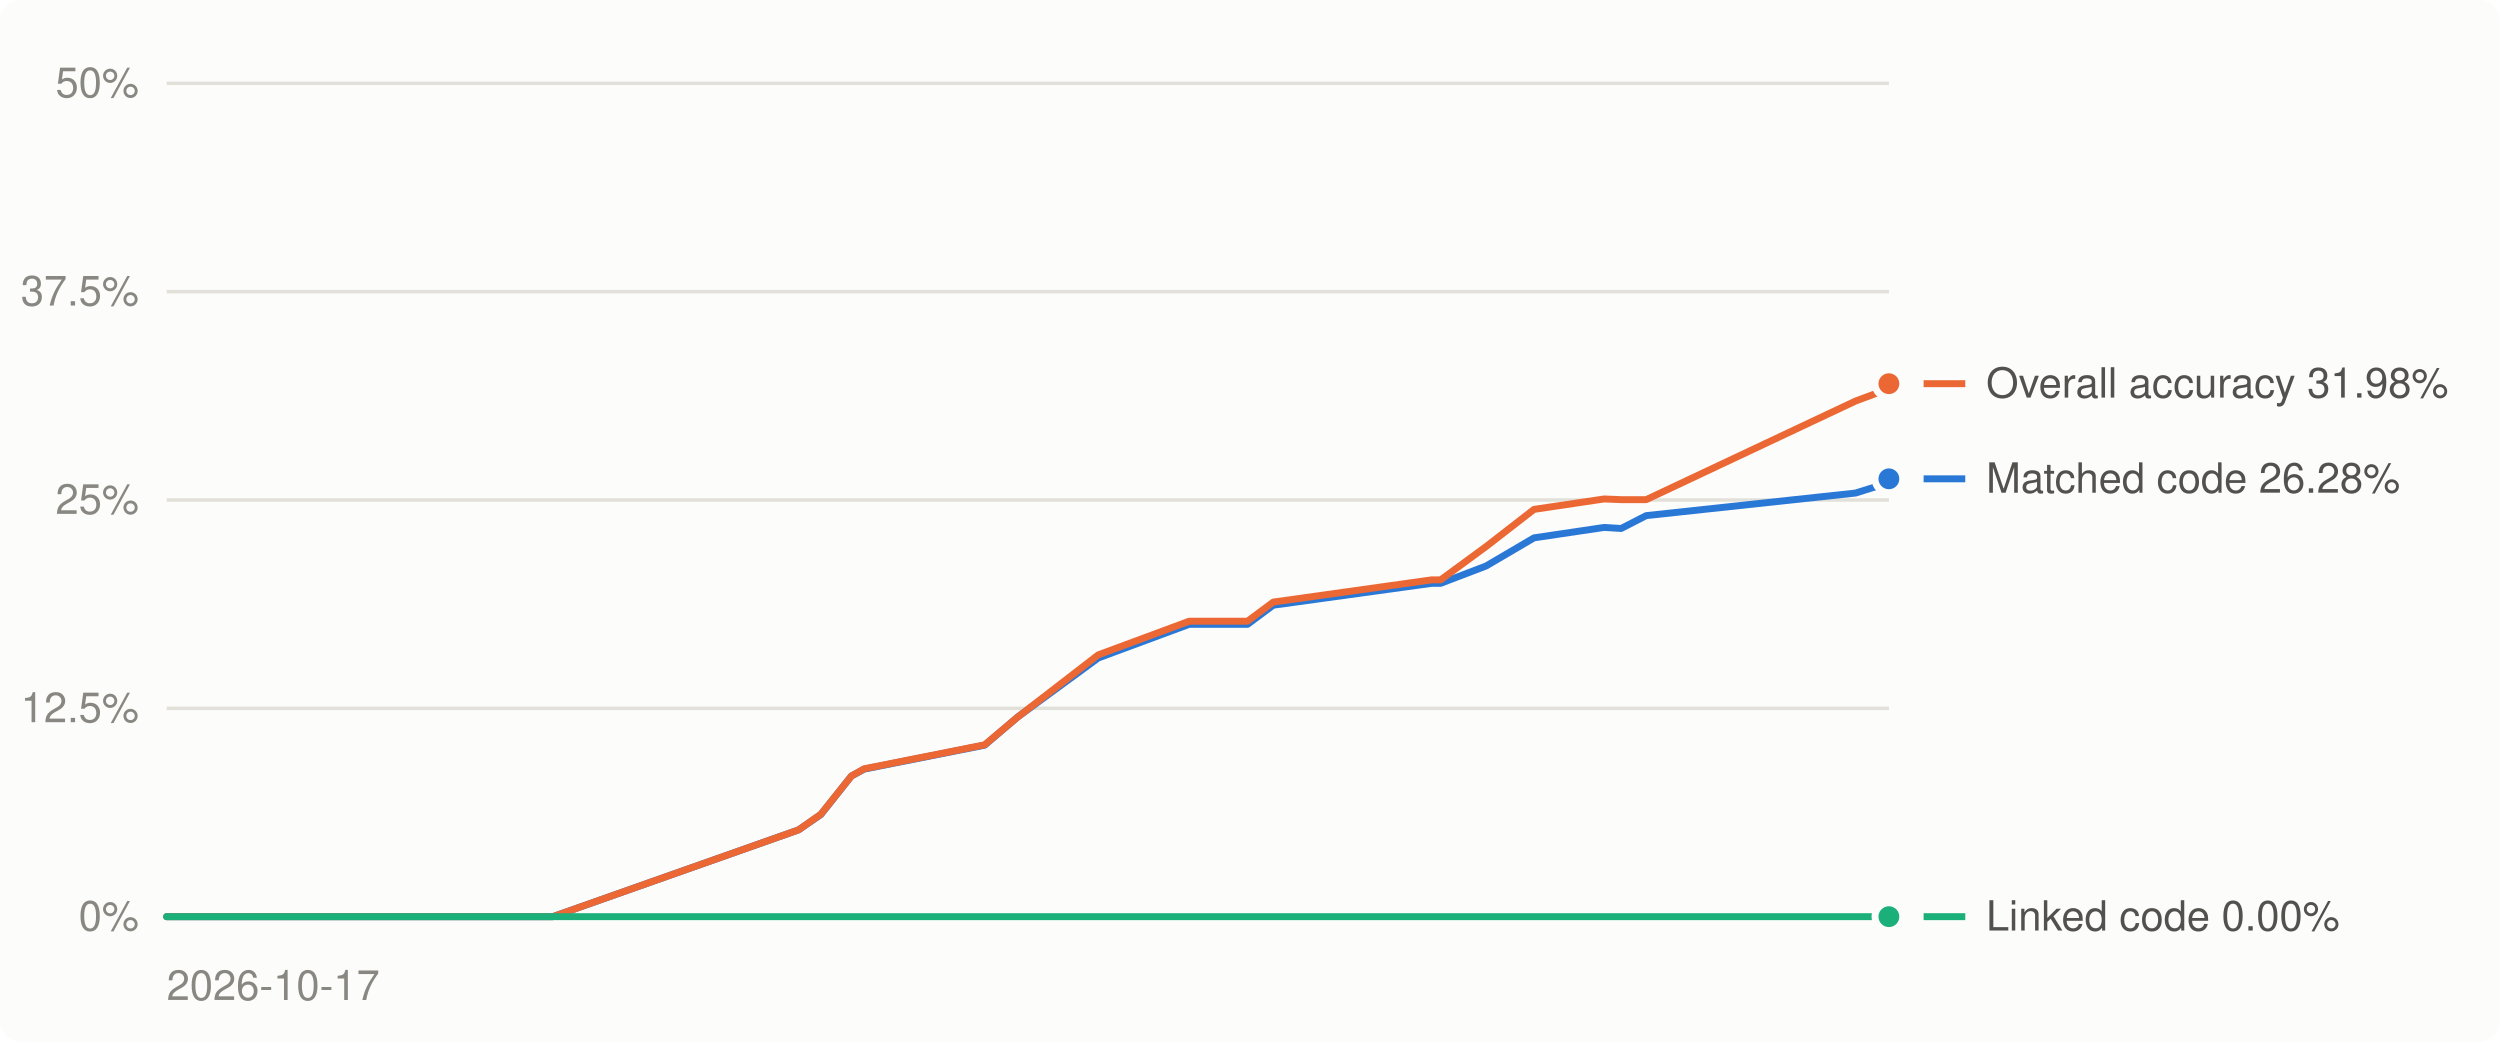
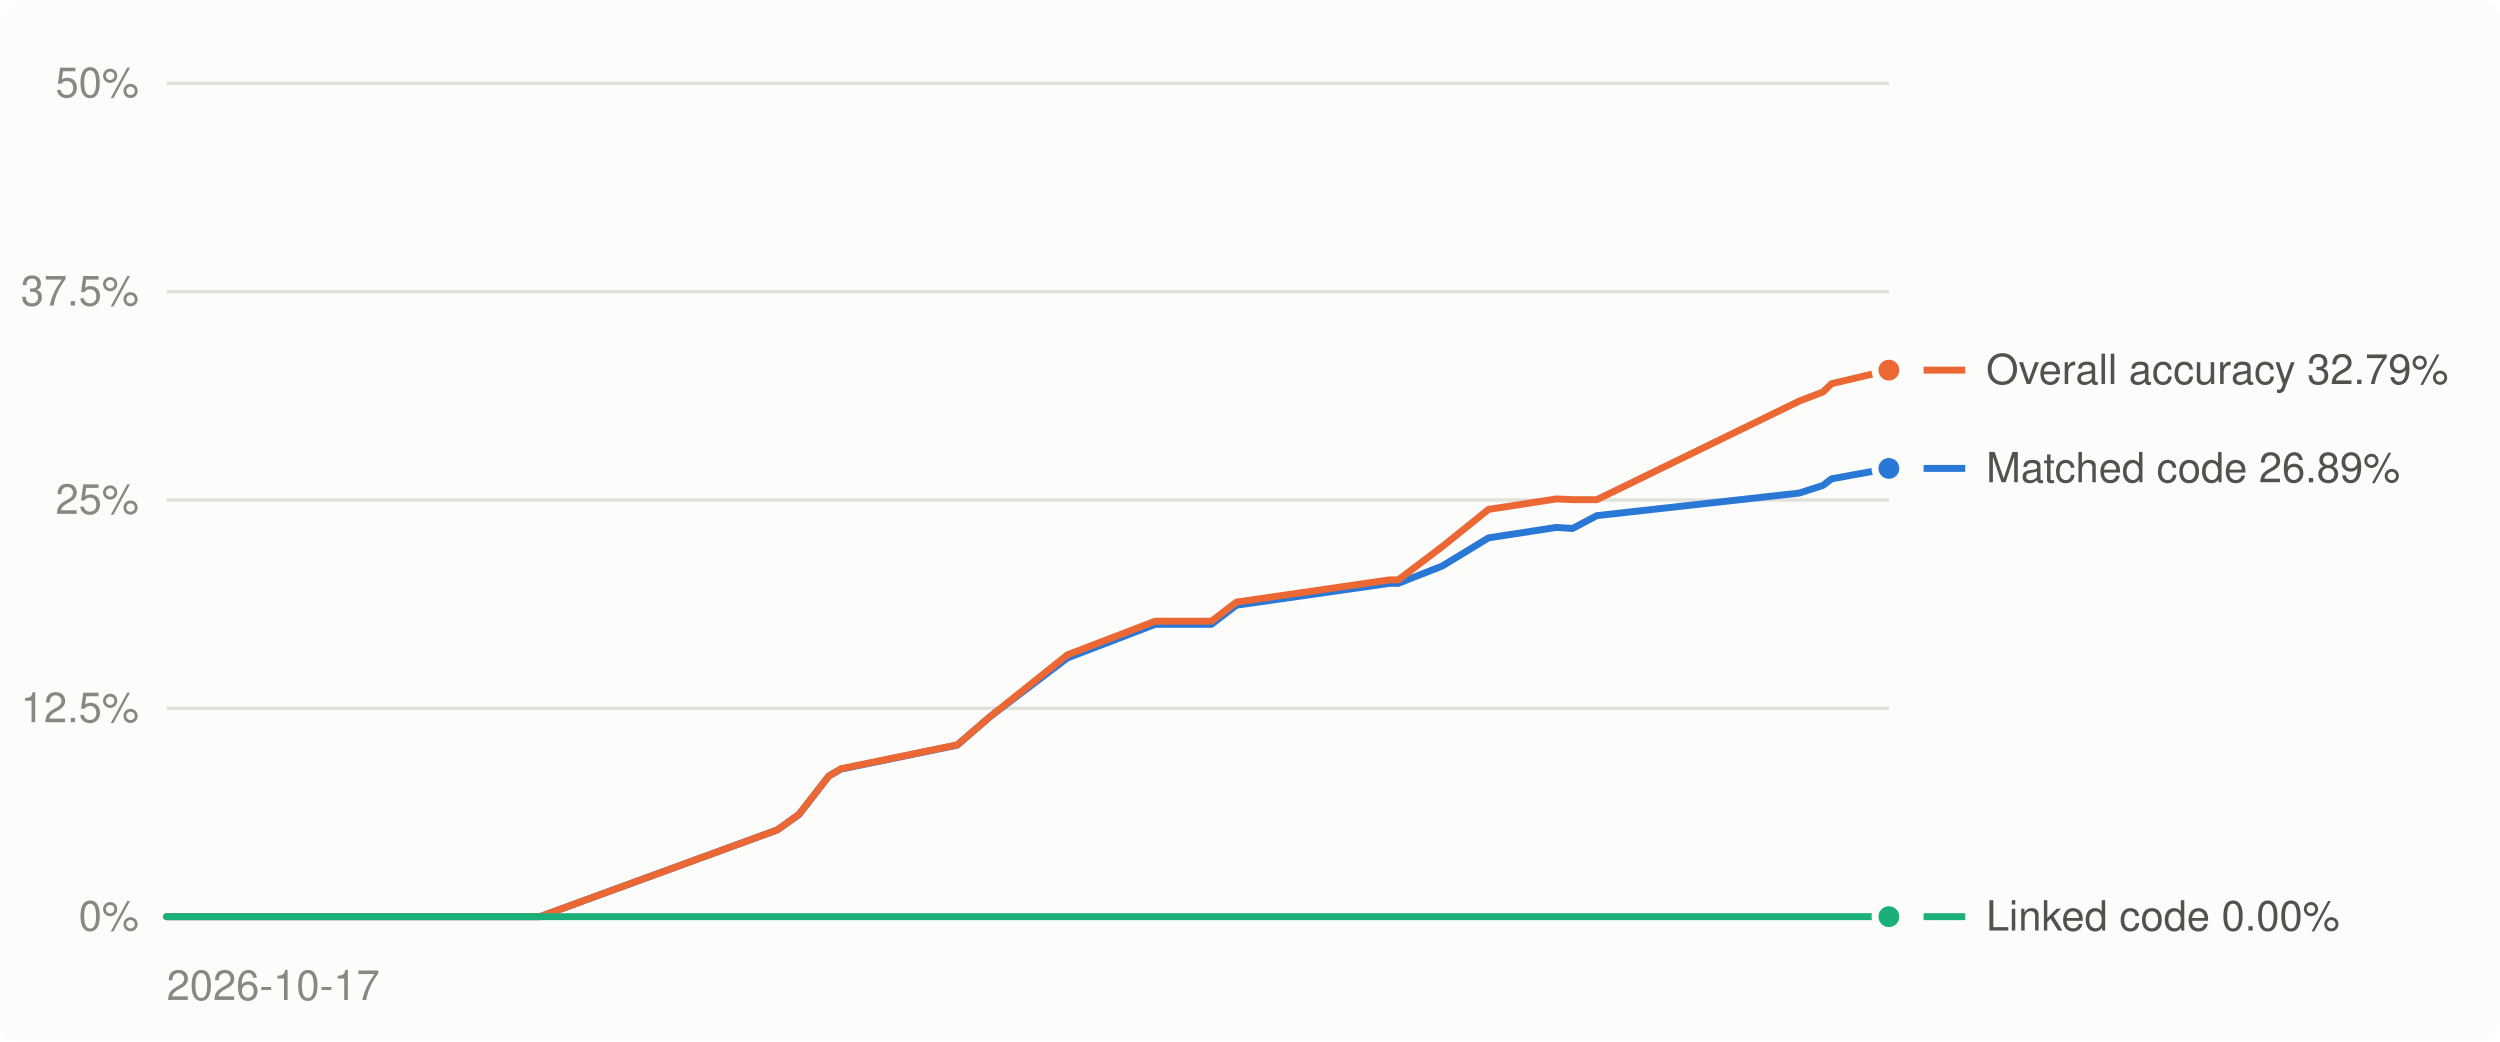
<svg xmlns="http://www.w3.org/2000/svg" viewBox="0 0 720 300" width="720" height="300" role="img" aria-label="Decompilation progress over time">
  <style>
.bg{fill:#fcfcfb}.grid{stroke:#e1e0d9}.muted{fill:#898781}.lbl{fill:#52514e}.ln0{stroke:#2a78d6}.dot0{fill:#2a78d6;stroke:#fcfcfb}.ln1{stroke:#eb6834}.dot1{fill:#eb6834;stroke:#fcfcfb}.ln2{stroke:#1baf7a}.dot2{fill:#1baf7a;stroke:#fcfcfb}
@media (prefers-color-scheme: dark){.bg{fill:#1a1a19}.grid{stroke:#2c2c2a}.muted{fill:#898781}.lbl{fill:#c3c2b7}.ln0{stroke:#3987e5}.dot0{fill:#3987e5;stroke:#1a1a19}.ln1{stroke:#d95926}.dot1{fill:#d95926;stroke:#1a1a19}.ln2{stroke:#199e70}.dot2{fill:#199e70;stroke:#1a1a19}}
text{font:12px -apple-system,BlinkMacSystemFont,'Segoe UI',Helvetica,Arial,sans-serif}
</style>
  <rect class="bg" width="720" height="300" rx="6" />
  <line x1="48" x2="544" y1="264.0" y2="264.0" class="grid" stroke-width="1" />
  <text x="40" y="268.0" class="muted" text-anchor="end">0%</text>
  <line x1="48" x2="544" y1="204.0" y2="204.0" class="grid" stroke-width="1" />
  <text x="40" y="208.0" class="muted" text-anchor="end">12.5%</text>
  <line x1="48" x2="544" y1="144.0" y2="144.0" class="grid" stroke-width="1" />
  <text x="40" y="148.0" class="muted" text-anchor="end">25%</text>
  <line x1="48" x2="544" y1="84.0" y2="84.0" class="grid" stroke-width="1" />
  <text x="40" y="88.0" class="muted" text-anchor="end">37.5%</text>
  <line x1="48" x2="544" y1="24.0" y2="24.0" class="grid" stroke-width="1" />
  <text x="40" y="28.0" class="muted" text-anchor="end">50%</text>
  <text class="muted" x="48.0" y="288" text-anchor="start">2026-10-17</text>
-   <polyline points="48.0,264.0 159.2,264.0 230.0,239.0 236.4,234.6 245.2,223.5 248.9,221.5 283.6,214.6 293.1,206.5 316.3,189.5 342.5,179.8 359.3,179.8 366.7,174.3 412.3,168.0 414.9,168.0 428.0,163.0 441.8,154.9 462.0,151.9 466.9,152.2 474.1,148.5 534.4,142.0 541.4,139.8 544.0,137.9" fill="none" class="ln0" stroke-width="2" stroke-linejoin="round" stroke-linecap="round" />
-   <polyline points="48.0,264.0 159.2,264.0 230.0,239.0 236.4,234.5 245.2,223.5 248.9,221.4 283.6,214.5 293.1,206.5 316.3,188.6 342.5,178.9 359.3,178.9 366.7,173.4 412.3,167.0 414.9,167.0 428.0,157.4 441.8,146.7 462.0,143.7 466.9,143.9 474.1,143.9 534.4,115.5 541.4,112.9 544.0,110.5" fill="none" class="ln1" stroke-width="2" stroke-linejoin="round" stroke-linecap="round" />
-   <polyline points="48.0,264.0 159.2,264.0 230.0,264.0 236.4,264.0 245.2,264.0 248.9,264.0 283.6,264.0 293.1,264.0 316.3,264.0 342.5,264.0 359.3,264.0 366.7,264.0 412.3,264.0 414.9,264.0 428.0,264.0 441.8,264.0 462.0,264.0 466.9,264.0 474.1,264.0 534.4,264.0 541.4,264.0 544.0,264.0" fill="none" class="ln2" stroke-width="2" stroke-linejoin="round" stroke-linecap="round" />
-   <circle cx="544.0" cy="137.9" r="4" class="dot0" stroke-width="2" />
-   <circle cx="544.0" cy="110.5" r="4" class="dot1" stroke-width="2" />
+   <polyline points="48.0,264.0 155.5,264.0 223.9,239.0 230.1,234.6 238.7,223.5 242.2,221.5 275.7,214.6 285.0,206.5 307.4,189.5 332.7,179.8 348.9,179.8 356.1,174.3 400.2,168.0 402.7,168.0 415.4,163.0 428.7,154.9 448.2,151.9 452.9,152.2 459.9,148.5 518.2,142.0 525.0,139.8 527.5,137.9 544.0,134.9" fill="none" class="ln0" stroke-width="2" stroke-linejoin="round" stroke-linecap="round" />
+   <polyline points="48.0,264.0 155.5,264.0 223.9,239.0 230.1,234.5 238.7,223.5 242.2,221.4 275.7,214.5 285.0,206.5 307.4,188.6 332.7,178.9 348.9,178.9 356.1,173.4 400.2,167.0 402.7,167.0 415.4,157.4 428.7,146.7 448.2,143.7 452.9,143.9 459.9,143.9 518.2,115.5 525.0,112.9 527.5,110.5 544.0,106.6" fill="none" class="ln1" stroke-width="2" stroke-linejoin="round" stroke-linecap="round" />
+   <polyline points="48.0,264.0 155.5,264.0 223.9,264.0 230.1,264.0 238.7,264.0 242.2,264.0 275.7,264.0 285.0,264.0 307.4,264.0 332.7,264.0 348.9,264.0 356.1,264.0 400.2,264.0 402.7,264.0 415.4,264.0 428.7,264.0 448.2,264.0 452.9,264.0 459.9,264.0 518.2,264.0 525.0,264.0 527.5,264.0 544.0,264.0" fill="none" class="ln2" stroke-width="2" stroke-linejoin="round" stroke-linecap="round" />
+   <circle cx="544.0" cy="134.9" r="4" class="dot0" stroke-width="2" />
+   <circle cx="544.0" cy="106.6" r="4" class="dot1" stroke-width="2" />
  <circle cx="544.0" cy="264.0" r="4" class="dot2" stroke-width="2" />
  <line x1="554" x2="566" y1="264.0" y2="264.0" class="ln2" stroke-width="2" />
  <text class="lbl" x="572" y="268.0">Linked code 0.00%</text>
-   <line x1="554" x2="566" y1="137.9" y2="137.9" class="ln0" stroke-width="2" />
-   <text class="lbl" x="572" y="141.9">Matched code 26.28%</text>
-   <line x1="554" x2="566" y1="110.5" y2="110.5" class="ln1" stroke-width="2" />
-   <text class="lbl" x="572" y="114.5">Overall accuracy 31.98%</text>
+   <line x1="554" x2="566" y1="134.9" y2="134.9" class="ln0" stroke-width="2" />
+   <text class="lbl" x="572" y="138.9">Matched code 26.89%</text>
+   <line x1="554" x2="566" y1="106.6" y2="106.6" class="ln1" stroke-width="2" />
+   <text class="lbl" x="572" y="110.6">Overall accuracy 32.79%</text>
</svg>
